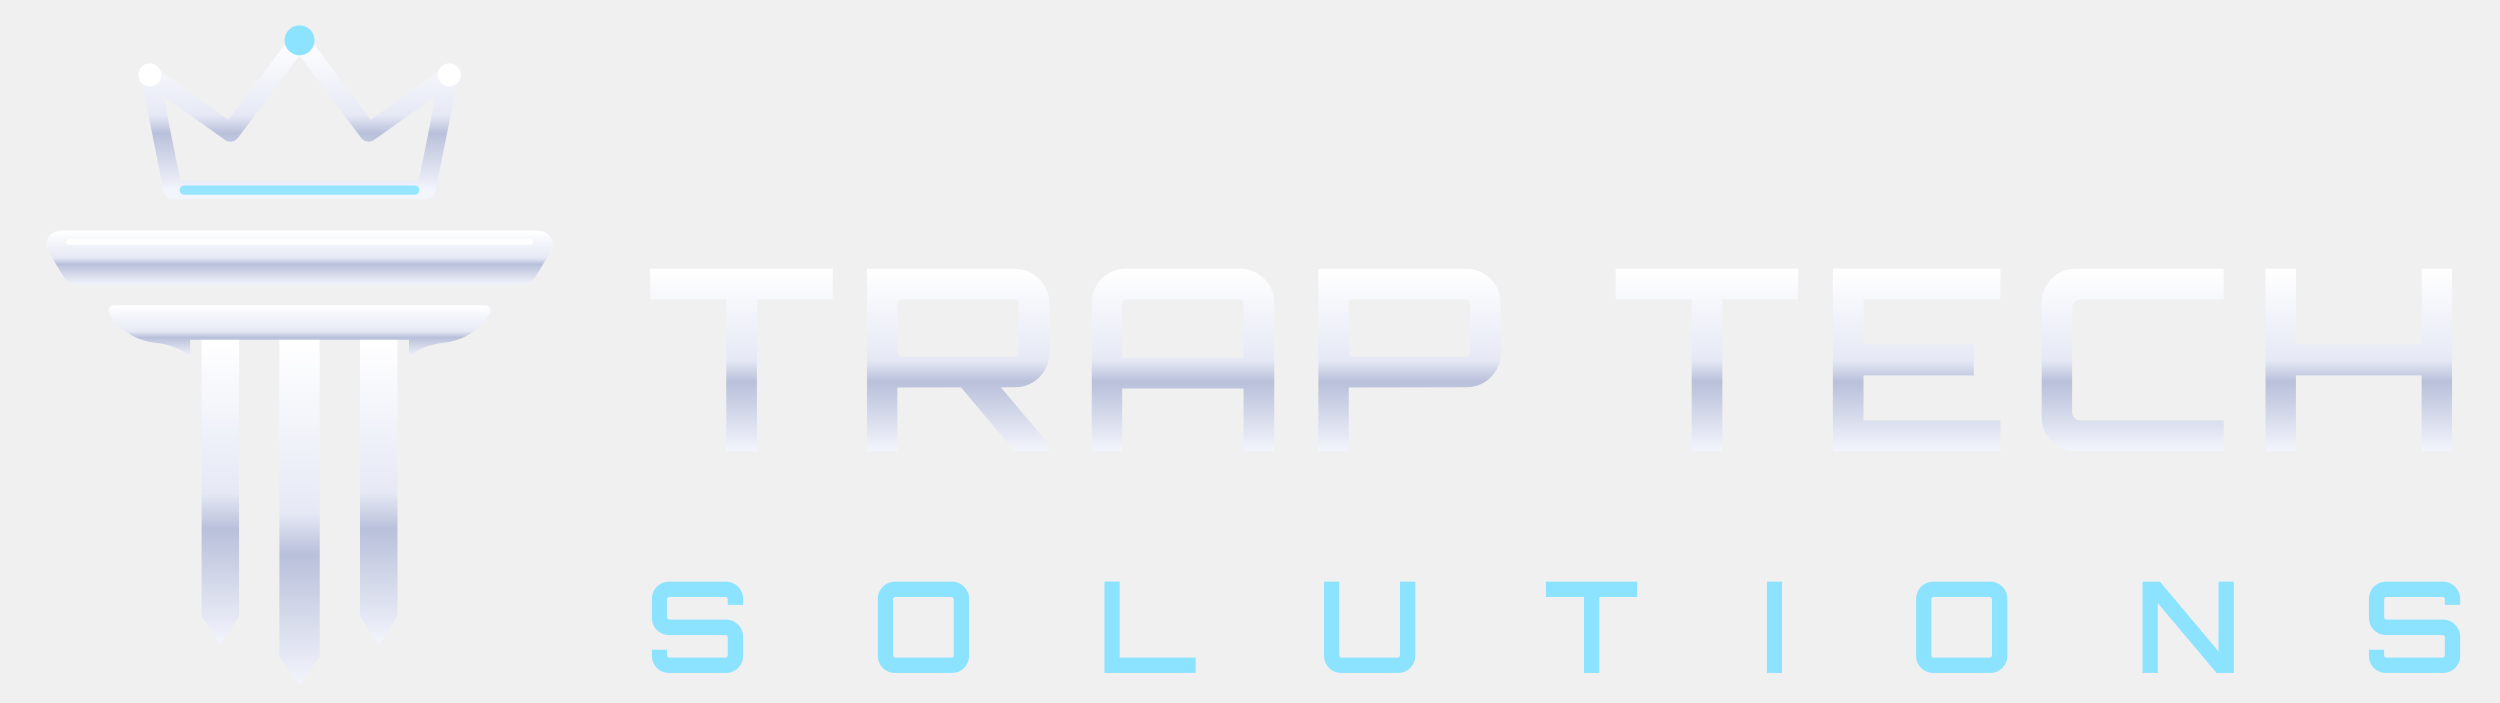
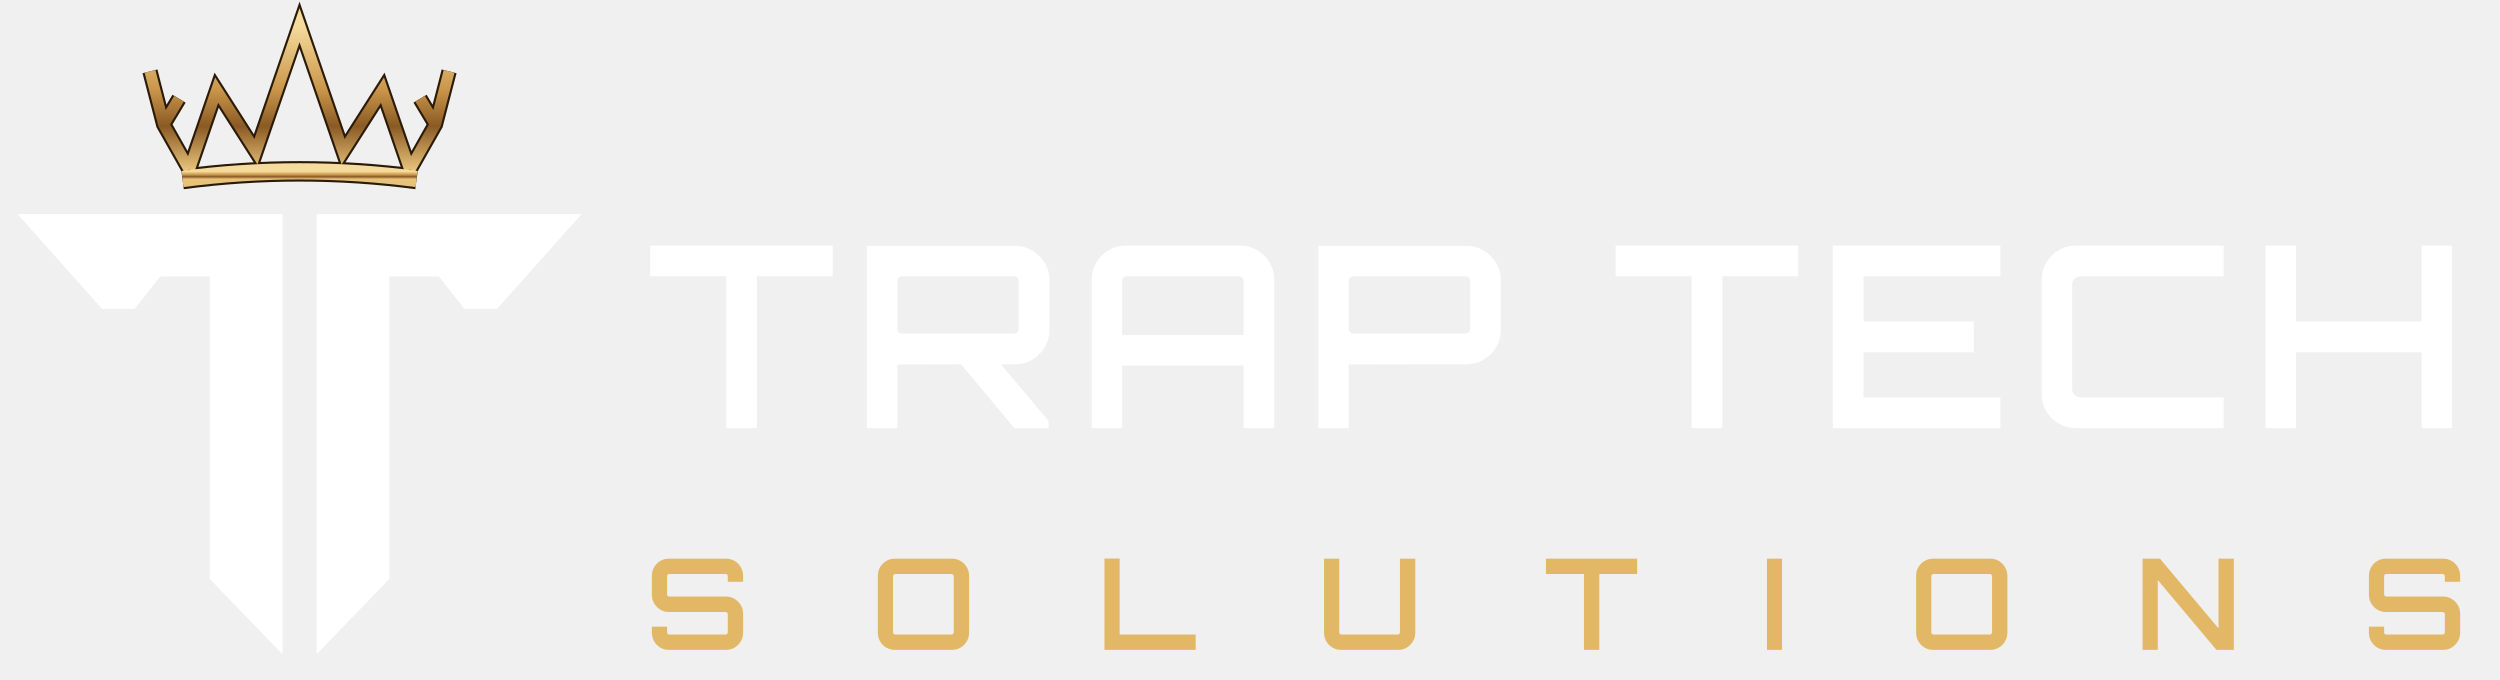
- <svg xmlns="http://www.w3.org/2000/svg" viewBox="0 0 434 122" width="434" height="122" role="img" aria-label="Trap Tech Solutions">
+ <svg xmlns="http://www.w3.org/2000/svg" viewBox="0 0 434 118" width="434" height="118" role="img" aria-label="Trap Tech Solutions">
  <defs>
-     <linearGradient id="tts" x1="0" y1="0" x2="0" y2="1">
-       <stop offset="0" stop-color="#ffffff" />
-       <stop offset=".5" stop-color="#e6e9f5" />
-       <stop offset=".62" stop-color="#b9c0da" />
-       <stop offset="1" stop-color="#f3f5fc" />
+     <linearGradient id="ttg" x1="0" y1="0" x2="0" y2="1">
+       <stop offset="0" stop-color="#f6dc9c" />
+       <stop offset=".45" stop-color="#c9954a" />
+       <stop offset=".7" stop-color="#8a5a24" />
+       <stop offset="1" stop-color="#e7c27a" />
    </linearGradient>
  </defs>
-   <g transform="translate(2 1) scale(1.0)">
-     <g fill="none" stroke="url(#tts)" stroke-width="3.2" stroke-linejoin="round" stroke-linecap="round">
-       <path d="M28 32 L24 12 L38 22 L50 6 L62 22 L76 12 L72 32 Z" />
+   <g transform="translate(2 2) scale(0.14837) translate(-18 -18)">
+     <g>
+       <g fill="#ffffff">
+         <polygon points="25,255 335,255 335,770 250,682 250,328 192,328 162,366 124,366" />
+         <polygon points="685,255 375,255 375,770 460,682 460,328 518,328 548,366 586,366" />
+       </g>
+       <g fill="none" stroke-linejoin="miter" stroke-miterlimit="8" stroke-linecap="butt">
+         <path d="M180,88 L196,150 L226,203 M196,150 L214,120 M226,203 L258,110 L304,182 L355,34 L406,182 L452,110 L484,203 M514,150 L496,120 M484,203 L514,150 L530,88" stroke="#2a1a08" stroke-width="18" />
+         <path d="M218,214 Q355,196 492,214" stroke="#2a1a08" stroke-width="24" />
+         <path d="M180,88 L196,150 L226,203 M196,150 L214,120 M226,203 L258,110 L304,182 L355,34 L406,182 L452,110 L484,203 M514,150 L496,120 M484,203 L514,150 L530,88" stroke="url(#ttg)" stroke-width="13" />
+         <path d="M218,214 Q355,196 492,214" stroke="url(#ttg)" stroke-width="19" />
+       </g>
    </g>
-     <path d="M30 32 H70" stroke="#8be3ff" stroke-width="1.6" stroke-linecap="round" opacity=".9" />
-     <circle cx="50" cy="6" r="2.6" fill="#8be3ff" />
-     <circle cx="24" cy="12" r="2" fill="#fff" />
-     <circle cx="76" cy="12" r="2" fill="#fff" />
-     <g fill="url(#tts)">
-       <path d="M6 42 Q6 39 9 39 H91 Q94 39 94 42 L91 47 Q90 48.5 88 48.5 H12 Q10 48.5 9 47 Z" />
-       <path d="M18 52 H82 Q83.5 52 83 53.5 Q80 58 75 58.5 Q71 59 69 61 V58 H31 V61 Q29 59 25 58.5 Q20 58 17 53.5 Q16.5 52 18 52 Z" />
-       <path d="M33 58 H39.5 V106 L36.25 111 L33 106 Z" />
-       <path d="M46.5 58 H53.5 V113 L50 118 L46.5 113 Z" />
-       <path d="M60.5 58 H67 V106 L63.75 111 L60.5 106 Z" />
-     </g>
-     <path d="M10 41 H90" stroke="#fff" stroke-width="1" stroke-linecap="round" opacity=".9" />
  </g>
-   <path d="M126.08 78.32V51.964H112.88V46.64H144.56V51.964H131.404V78.32ZM176.108 78.32 166.384 66.704H173.292L182.048 77.088V78.32ZM150.5 78.32V46.684H176.24Q177.868 46.684 179.21 47.498Q180.552 48.312 181.366 49.654Q182.18 50.996 182.18 52.624V61.336Q182.18 62.92 181.366 64.284Q180.552 65.648 179.21 66.44Q177.868 67.232 176.24 67.232L155.78 67.276V78.32ZM156.572 61.908H176.02Q176.372 61.908 176.614 61.688Q176.856 61.468 176.856 61.116V52.756Q176.856 52.448 176.614 52.206Q176.372 51.964 176.02 51.964H156.572Q156.264 51.964 156.022 52.206Q155.78 52.448 155.78 52.756V61.116Q155.78 61.468 156.022 61.688Q156.264 61.908 156.572 61.908ZM189.528 78.32V52.58Q189.528 50.952 190.32 49.588Q191.112 48.224 192.476 47.432Q193.84 46.64 195.468 46.64H215.268Q216.896 46.64 218.238 47.432Q219.58 48.224 220.394 49.588Q221.208 50.952 221.208 52.58V78.32H215.884V67.452H194.808V78.32H189.528ZM194.808 62.172H215.884V52.756Q215.884 52.404 215.642 52.184Q215.4 51.964 215.048 51.964H195.6Q195.292 51.964 195.05 52.184Q194.808 52.404 194.808 52.756V62.172ZM228.864 78.32V46.684H254.604Q256.232 46.684 257.574 47.498Q258.916 48.312 259.73 49.654Q260.544 50.996 260.544 52.624V61.336Q260.544 62.92 259.73 64.284Q258.916 65.648 257.574 66.44Q256.232 67.232 254.604 67.232L234.144 67.276V78.32ZM234.936 61.908H254.384Q254.736 61.908 254.978 61.688Q255.22 61.468 255.22 61.116V52.756Q255.22 52.448 254.978 52.206Q254.736 51.964 254.384 51.964H234.936Q234.628 51.964 234.386 52.206Q234.144 52.448 234.144 52.756V61.116Q234.144 61.468 234.386 61.688Q234.628 61.908 234.936 61.908ZM293.676 78.32V51.964H280.476V46.64H312.156V51.964H299.0V78.32ZM318.184 78.32V46.64H347.268V51.964H323.508V59.796H342.648V65.164H323.508V72.996H347.268V78.32ZM360.38 78.32Q358.752 78.32 357.388 77.528Q356.024 76.736 355.232 75.372Q354.44 74.008 354.44 72.38V52.58Q354.44 50.952 355.232 49.588Q356.024 48.224 357.388 47.432Q358.752 46.64 360.38 46.64H386.032V51.964H361.304Q360.6 51.964 360.16 52.382Q359.72 52.8 359.72 53.504V71.456Q359.72 72.16 360.16 72.578Q360.6 72.996 361.304 72.996H386.032V78.32ZM393.292 78.32V46.64H398.572V59.796H420.396V46.64H425.676V78.32H420.396V65.164H398.572V78.32Z" fill="url(#tts)" />
-   <path d="M116.114 116.82Q115.3 116.82 114.629 116.424Q113.958 116.028 113.562 115.346Q113.166 114.664 113.166 113.85V112.794H115.806V113.762Q115.806 113.938 115.916 114.048Q116.026 114.158 116.202 114.158H125.926Q126.102 114.158 126.223 114.048Q126.344 113.938 126.344 113.762V110.616Q126.344 110.462 126.223 110.352Q126.102 110.242 125.926 110.242H116.114Q115.3 110.242 114.629 109.835Q113.958 109.428 113.562 108.757Q113.166 108.086 113.166 107.272V103.95Q113.166 103.136 113.562 102.454Q113.958 101.772 114.629 101.376Q115.3 100.98 116.114 100.98H126.036Q126.85 100.98 127.521 101.376Q128.192 101.772 128.599 102.454Q129.006 103.136 129.006 103.95V105.006H126.344V104.038Q126.344 103.862 126.223 103.752Q126.102 103.642 125.926 103.642H116.202Q116.026 103.642 115.916 103.752Q115.806 103.862 115.806 104.038V107.184Q115.806 107.338 115.916 107.448Q116.026 107.558 116.202 107.558H126.036Q126.85 107.558 127.521 107.965Q128.192 108.372 128.599 109.043Q129.006 109.714 129.006 110.528V113.85Q129.006 114.664 128.599 115.346Q128.192 116.028 127.521 116.424Q126.85 116.82 126.036 116.82ZM155.362 116.82Q154.548 116.82 153.866 116.424Q153.184 116.028 152.788 115.346Q152.392 114.664 152.392 113.85V103.95Q152.392 103.136 152.788 102.454Q153.184 101.772 153.866 101.376Q154.548 100.98 155.362 100.98H165.262Q166.076 100.98 166.747 101.376Q167.418 101.772 167.825 102.454Q168.232 103.136 168.232 103.95V113.85Q168.232 114.664 167.825 115.346Q167.418 116.028 166.747 116.424Q166.076 116.82 165.262 116.82ZM155.428 114.158H165.152Q165.328 114.158 165.449 114.048Q165.57 113.938 165.57 113.762V104.038Q165.57 103.862 165.449 103.752Q165.328 103.642 165.152 103.642H155.428Q155.274 103.642 155.153 103.752Q155.032 103.862 155.032 104.038V113.762Q155.032 113.938 155.153 114.048Q155.274 114.158 155.428 114.158ZM191.728 116.82V100.958H194.368V114.158H207.568V116.82ZM232.824 116.82Q232.01 116.82 231.328 116.424Q230.646 116.028 230.25 115.346Q229.854 114.664 229.854 113.85V100.98H232.494V113.762Q232.494 113.938 232.615 114.048Q232.736 114.158 232.89 114.158H242.614Q242.79 114.158 242.911 114.048Q243.032 113.938 243.032 113.762V100.98H245.694V113.85Q245.694 114.664 245.287 115.346Q244.88 116.028 244.209 116.424Q243.538 116.82 242.724 116.82H232.824ZM274.976 116.82V103.642H268.376V100.98H284.216V103.642H277.638V116.82ZM306.744 116.82V100.98H309.362V116.82ZM335.608 116.82Q334.794 116.82 334.112 116.424Q333.43 116.028 333.034 115.346Q332.638 114.664 332.638 113.85V103.95Q332.638 103.136 333.034 102.454Q333.43 101.772 334.112 101.376Q334.794 100.98 335.608 100.98H345.508Q346.322 100.98 346.993 101.376Q347.664 101.772 348.071 102.454Q348.478 103.136 348.478 103.95V113.85Q348.478 114.664 348.071 115.346Q347.664 116.028 346.993 116.424Q346.322 116.82 345.508 116.82ZM335.674 114.158H345.398Q345.574 114.158 345.695 114.048Q345.816 113.938 345.816 113.762V104.038Q345.816 103.862 345.695 103.752Q345.574 103.642 345.398 103.642H335.674Q335.52 103.642 335.399 103.752Q335.278 103.862 335.278 104.038V113.762Q335.278 113.938 335.399 114.048Q335.52 114.158 335.674 114.158ZM371.952 116.82V100.98H374.966L385.13 113.08V100.98H387.792V116.82H384.778L374.592 104.698V116.82ZM414.192 116.82Q413.378 116.82 412.707 116.424Q412.036 116.028 411.64 115.346Q411.244 114.664 411.244 113.85V112.794H413.884V113.762Q413.884 113.938 413.994 114.048Q414.104 114.158 414.28 114.158H424.004Q424.18 114.158 424.301 114.048Q424.422 113.938 424.422 113.762V110.616Q424.422 110.462 424.301 110.352Q424.18 110.242 424.004 110.242H414.192Q413.378 110.242 412.707 109.835Q412.036 109.428 411.64 108.757Q411.244 108.086 411.244 107.272V103.95Q411.244 103.136 411.64 102.454Q412.036 101.772 412.707 101.376Q413.378 100.98 414.192 100.98H424.114Q424.928 100.98 425.599 101.376Q426.27 101.772 426.677 102.454Q427.084 103.136 427.084 103.95V105.006H424.422V104.038Q424.422 103.862 424.301 103.752Q424.18 103.642 424.004 103.642H414.28Q414.104 103.642 413.994 103.752Q413.884 103.862 413.884 104.038V107.184Q413.884 107.338 413.994 107.448Q414.104 107.558 414.28 107.558H424.114Q424.928 107.558 425.599 107.965Q426.27 108.372 426.677 109.043Q427.084 109.714 427.084 110.528V113.85Q427.084 114.664 426.677 115.346Q426.27 116.028 425.599 116.424Q424.928 116.82 424.114 116.82Z" fill="#8be3ff" />
+   <path d="M126.08 74.32V47.964H112.88V42.64H144.56V47.964H131.404V74.32ZM176.108 74.32 166.384 62.704H173.292L182.048 73.088V74.32ZM150.5 74.32V42.684H176.24Q177.868 42.684 179.21 43.498Q180.552 44.312 181.366 45.654Q182.18 46.996 182.18 48.624V57.336Q182.18 58.92 181.366 60.284Q180.552 61.648 179.21 62.44Q177.868 63.232 176.24 63.232L155.78 63.276V74.32ZM156.572 57.908H176.02Q176.372 57.908 176.614 57.688Q176.856 57.468 176.856 57.116V48.756Q176.856 48.448 176.614 48.206Q176.372 47.964 176.02 47.964H156.572Q156.264 47.964 156.022 48.206Q155.78 48.448 155.78 48.756V57.116Q155.78 57.468 156.022 57.688Q156.264 57.908 156.572 57.908ZM189.528 74.32V48.58Q189.528 46.952 190.32 45.588Q191.112 44.224 192.476 43.432Q193.84 42.64 195.468 42.64H215.268Q216.896 42.64 218.238 43.432Q219.58 44.224 220.394 45.588Q221.208 46.952 221.208 48.58V74.32H215.884V63.452H194.808V74.32H189.528ZM194.808 58.172H215.884V48.756Q215.884 48.404 215.642 48.184Q215.4 47.964 215.048 47.964H195.6Q195.292 47.964 195.05 48.184Q194.808 48.404 194.808 48.756V58.172ZM228.864 74.32V42.684H254.604Q256.232 42.684 257.574 43.498Q258.916 44.312 259.73 45.654Q260.544 46.996 260.544 48.624V57.336Q260.544 58.92 259.73 60.284Q258.916 61.648 257.574 62.44Q256.232 63.232 254.604 63.232L234.144 63.276V74.32ZM234.936 57.908H254.384Q254.736 57.908 254.978 57.688Q255.22 57.468 255.22 57.116V48.756Q255.22 48.448 254.978 48.206Q254.736 47.964 254.384 47.964H234.936Q234.628 47.964 234.386 48.206Q234.144 48.448 234.144 48.756V57.116Q234.144 57.468 234.386 57.688Q234.628 57.908 234.936 57.908ZM293.676 74.32V47.964H280.476V42.64H312.156V47.964H299.0V74.32ZM318.184 74.32V42.64H347.268V47.964H323.508V55.796H342.648V61.164H323.508V68.996H347.268V74.32ZM360.38 74.32Q358.752 74.32 357.388 73.528Q356.024 72.736 355.232 71.372Q354.44 70.008 354.44 68.38V48.58Q354.44 46.952 355.232 45.588Q356.024 44.224 357.388 43.432Q358.752 42.64 360.38 42.64H386.032V47.964H361.304Q360.6 47.964 360.16 48.382Q359.72 48.8 359.72 49.504V67.456Q359.72 68.16 360.16 68.578Q360.6 68.996 361.304 68.996H386.032V74.32ZM393.292 74.32V42.64H398.572V55.796H420.396V42.64H425.676V74.32H420.396V61.164H398.572V74.32Z" fill="#ffffff" />
+   <path d="M116.114 112.82Q115.3 112.82 114.629 112.424Q113.958 112.028 113.562 111.346Q113.166 110.664 113.166 109.85V108.794H115.806V109.762Q115.806 109.938 115.916 110.048Q116.026 110.158 116.202 110.158H125.926Q126.102 110.158 126.223 110.048Q126.344 109.938 126.344 109.762V106.616Q126.344 106.462 126.223 106.352Q126.102 106.242 125.926 106.242H116.114Q115.3 106.242 114.629 105.835Q113.958 105.428 113.562 104.757Q113.166 104.086 113.166 103.272V99.95Q113.166 99.136 113.562 98.454Q113.958 97.772 114.629 97.376Q115.3 96.98 116.114 96.98H126.036Q126.85 96.98 127.521 97.376Q128.192 97.772 128.599 98.454Q129.006 99.136 129.006 99.95V101.006H126.344V100.038Q126.344 99.862 126.223 99.752Q126.102 99.642 125.926 99.642H116.202Q116.026 99.642 115.916 99.752Q115.806 99.862 115.806 100.038V103.184Q115.806 103.338 115.916 103.448Q116.026 103.558 116.202 103.558H126.036Q126.85 103.558 127.521 103.965Q128.192 104.372 128.599 105.043Q129.006 105.714 129.006 106.528V109.85Q129.006 110.664 128.599 111.346Q128.192 112.028 127.521 112.424Q126.85 112.82 126.036 112.82ZM155.362 112.82Q154.548 112.82 153.866 112.424Q153.184 112.028 152.788 111.346Q152.392 110.664 152.392 109.85V99.95Q152.392 99.136 152.788 98.454Q153.184 97.772 153.866 97.376Q154.548 96.98 155.362 96.98H165.262Q166.076 96.98 166.747 97.376Q167.418 97.772 167.825 98.454Q168.232 99.136 168.232 99.95V109.85Q168.232 110.664 167.825 111.346Q167.418 112.028 166.747 112.424Q166.076 112.82 165.262 112.82ZM155.428 110.158H165.152Q165.328 110.158 165.449 110.048Q165.57 109.938 165.57 109.762V100.038Q165.57 99.862 165.449 99.752Q165.328 99.642 165.152 99.642H155.428Q155.274 99.642 155.153 99.752Q155.032 99.862 155.032 100.038V109.762Q155.032 109.938 155.153 110.048Q155.274 110.158 155.428 110.158ZM191.728 112.82V96.958H194.368V110.158H207.568V112.82ZM232.824 112.82Q232.01 112.82 231.328 112.424Q230.646 112.028 230.25 111.346Q229.854 110.664 229.854 109.85V96.98H232.494V109.762Q232.494 109.938 232.615 110.048Q232.736 110.158 232.89 110.158H242.614Q242.79 110.158 242.911 110.048Q243.032 109.938 243.032 109.762V96.98H245.694V109.85Q245.694 110.664 245.287 111.346Q244.88 112.028 244.209 112.424Q243.538 112.82 242.724 112.82H232.824ZM274.976 112.82V99.642H268.376V96.98H284.216V99.642H277.638V112.82ZM306.744 112.82V96.98H309.362V112.82ZM335.608 112.82Q334.794 112.82 334.112 112.424Q333.43 112.028 333.034 111.346Q332.638 110.664 332.638 109.85V99.95Q332.638 99.136 333.034 98.454Q333.43 97.772 334.112 97.376Q334.794 96.98 335.608 96.98H345.508Q346.322 96.98 346.993 97.376Q347.664 97.772 348.071 98.454Q348.478 99.136 348.478 99.95V109.85Q348.478 110.664 348.071 111.346Q347.664 112.028 346.993 112.424Q346.322 112.82 345.508 112.82ZM335.674 110.158H345.398Q345.574 110.158 345.695 110.048Q345.816 109.938 345.816 109.762V100.038Q345.816 99.862 345.695 99.752Q345.574 99.642 345.398 99.642H335.674Q335.52 99.642 335.399 99.752Q335.278 99.862 335.278 100.038V109.762Q335.278 109.938 335.399 110.048Q335.52 110.158 335.674 110.158ZM371.952 112.82V96.98H374.966L385.13 109.08V96.98H387.792V112.82H384.778L374.592 100.698V112.82ZM414.192 112.82Q413.378 112.82 412.707 112.424Q412.036 112.028 411.64 111.346Q411.244 110.664 411.244 109.85V108.794H413.884V109.762Q413.884 109.938 413.994 110.048Q414.104 110.158 414.28 110.158H424.004Q424.18 110.158 424.301 110.048Q424.422 109.938 424.422 109.762V106.616Q424.422 106.462 424.301 106.352Q424.18 106.242 424.004 106.242H414.192Q413.378 106.242 412.707 105.835Q412.036 105.428 411.64 104.757Q411.244 104.086 411.244 103.272V99.95Q411.244 99.136 411.64 98.454Q412.036 97.772 412.707 97.376Q413.378 96.98 414.192 96.98H424.114Q424.928 96.98 425.599 97.376Q426.27 97.772 426.677 98.454Q427.084 99.136 427.084 99.95V101.006H424.422V100.038Q424.422 99.862 424.301 99.752Q424.18 99.642 424.004 99.642H414.28Q414.104 99.642 413.994 99.752Q413.884 99.862 413.884 100.038V103.184Q413.884 103.338 413.994 103.448Q414.104 103.558 414.28 103.558H424.114Q424.928 103.558 425.599 103.965Q426.27 104.372 426.677 105.043Q427.084 105.714 427.084 106.528V109.85Q427.084 110.664 426.677 111.346Q426.27 112.028 425.599 112.424Q424.928 112.82 424.114 112.82Z" fill="#e2b866" />
</svg>
